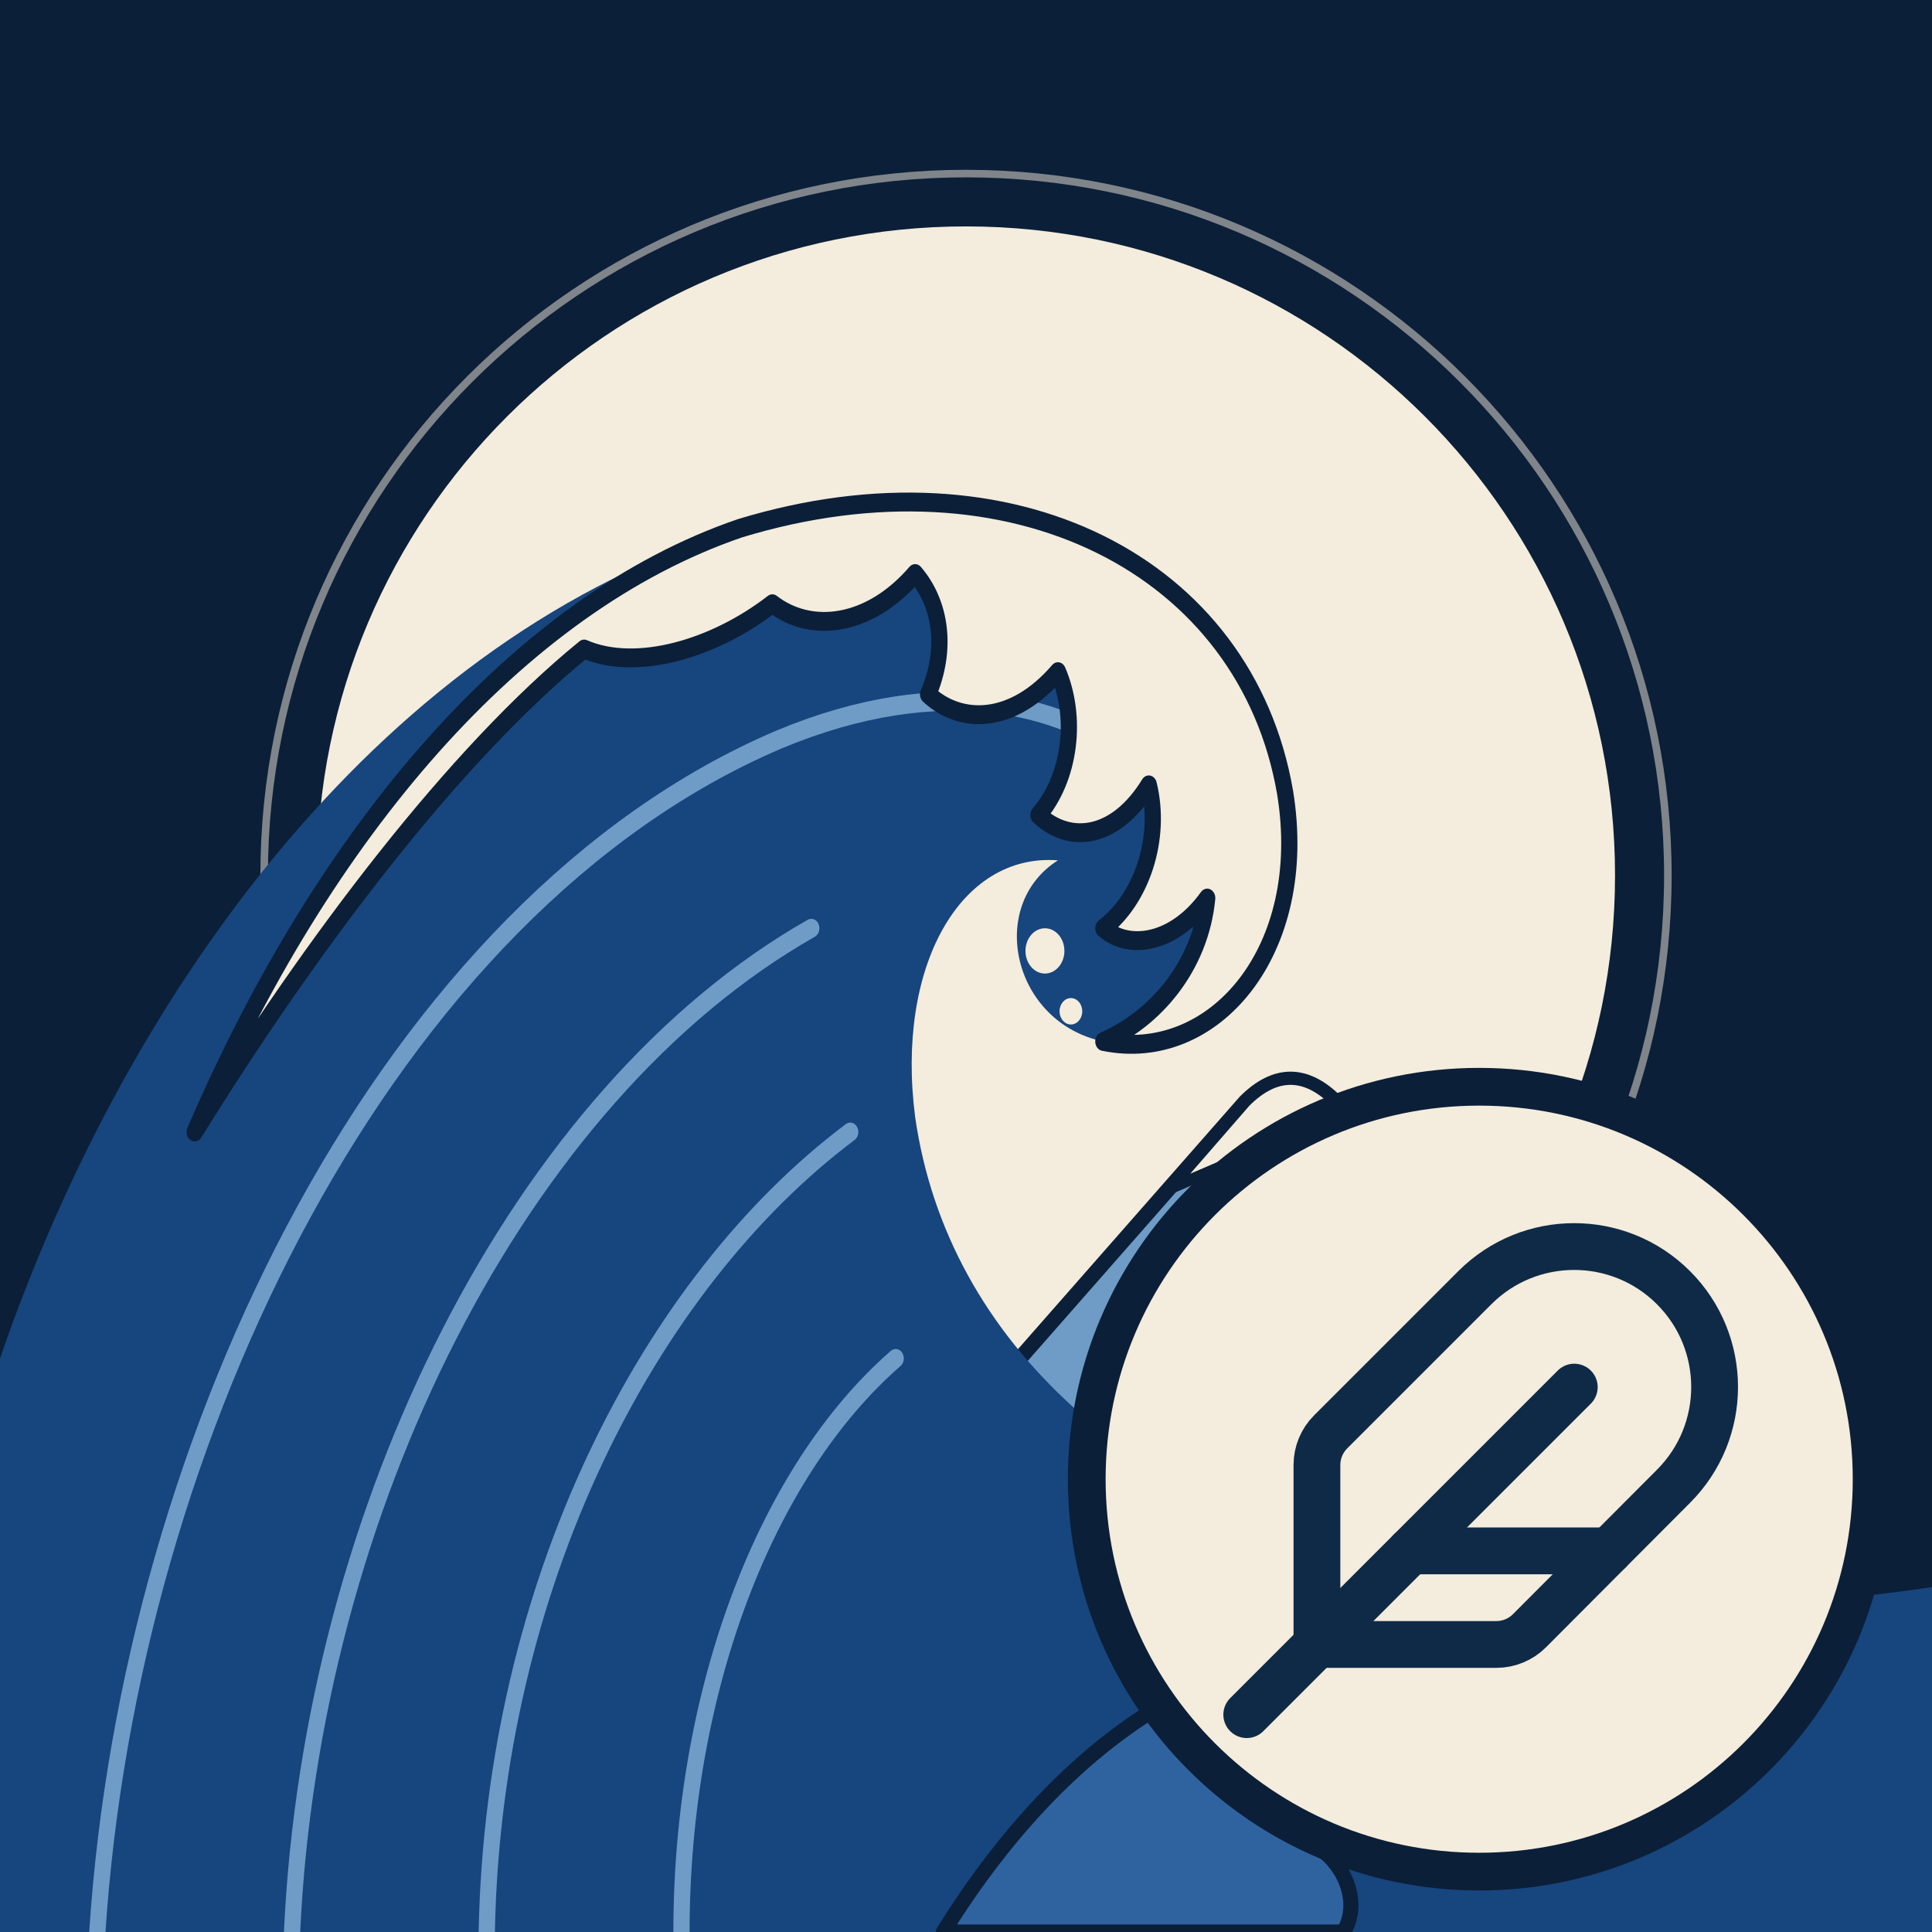
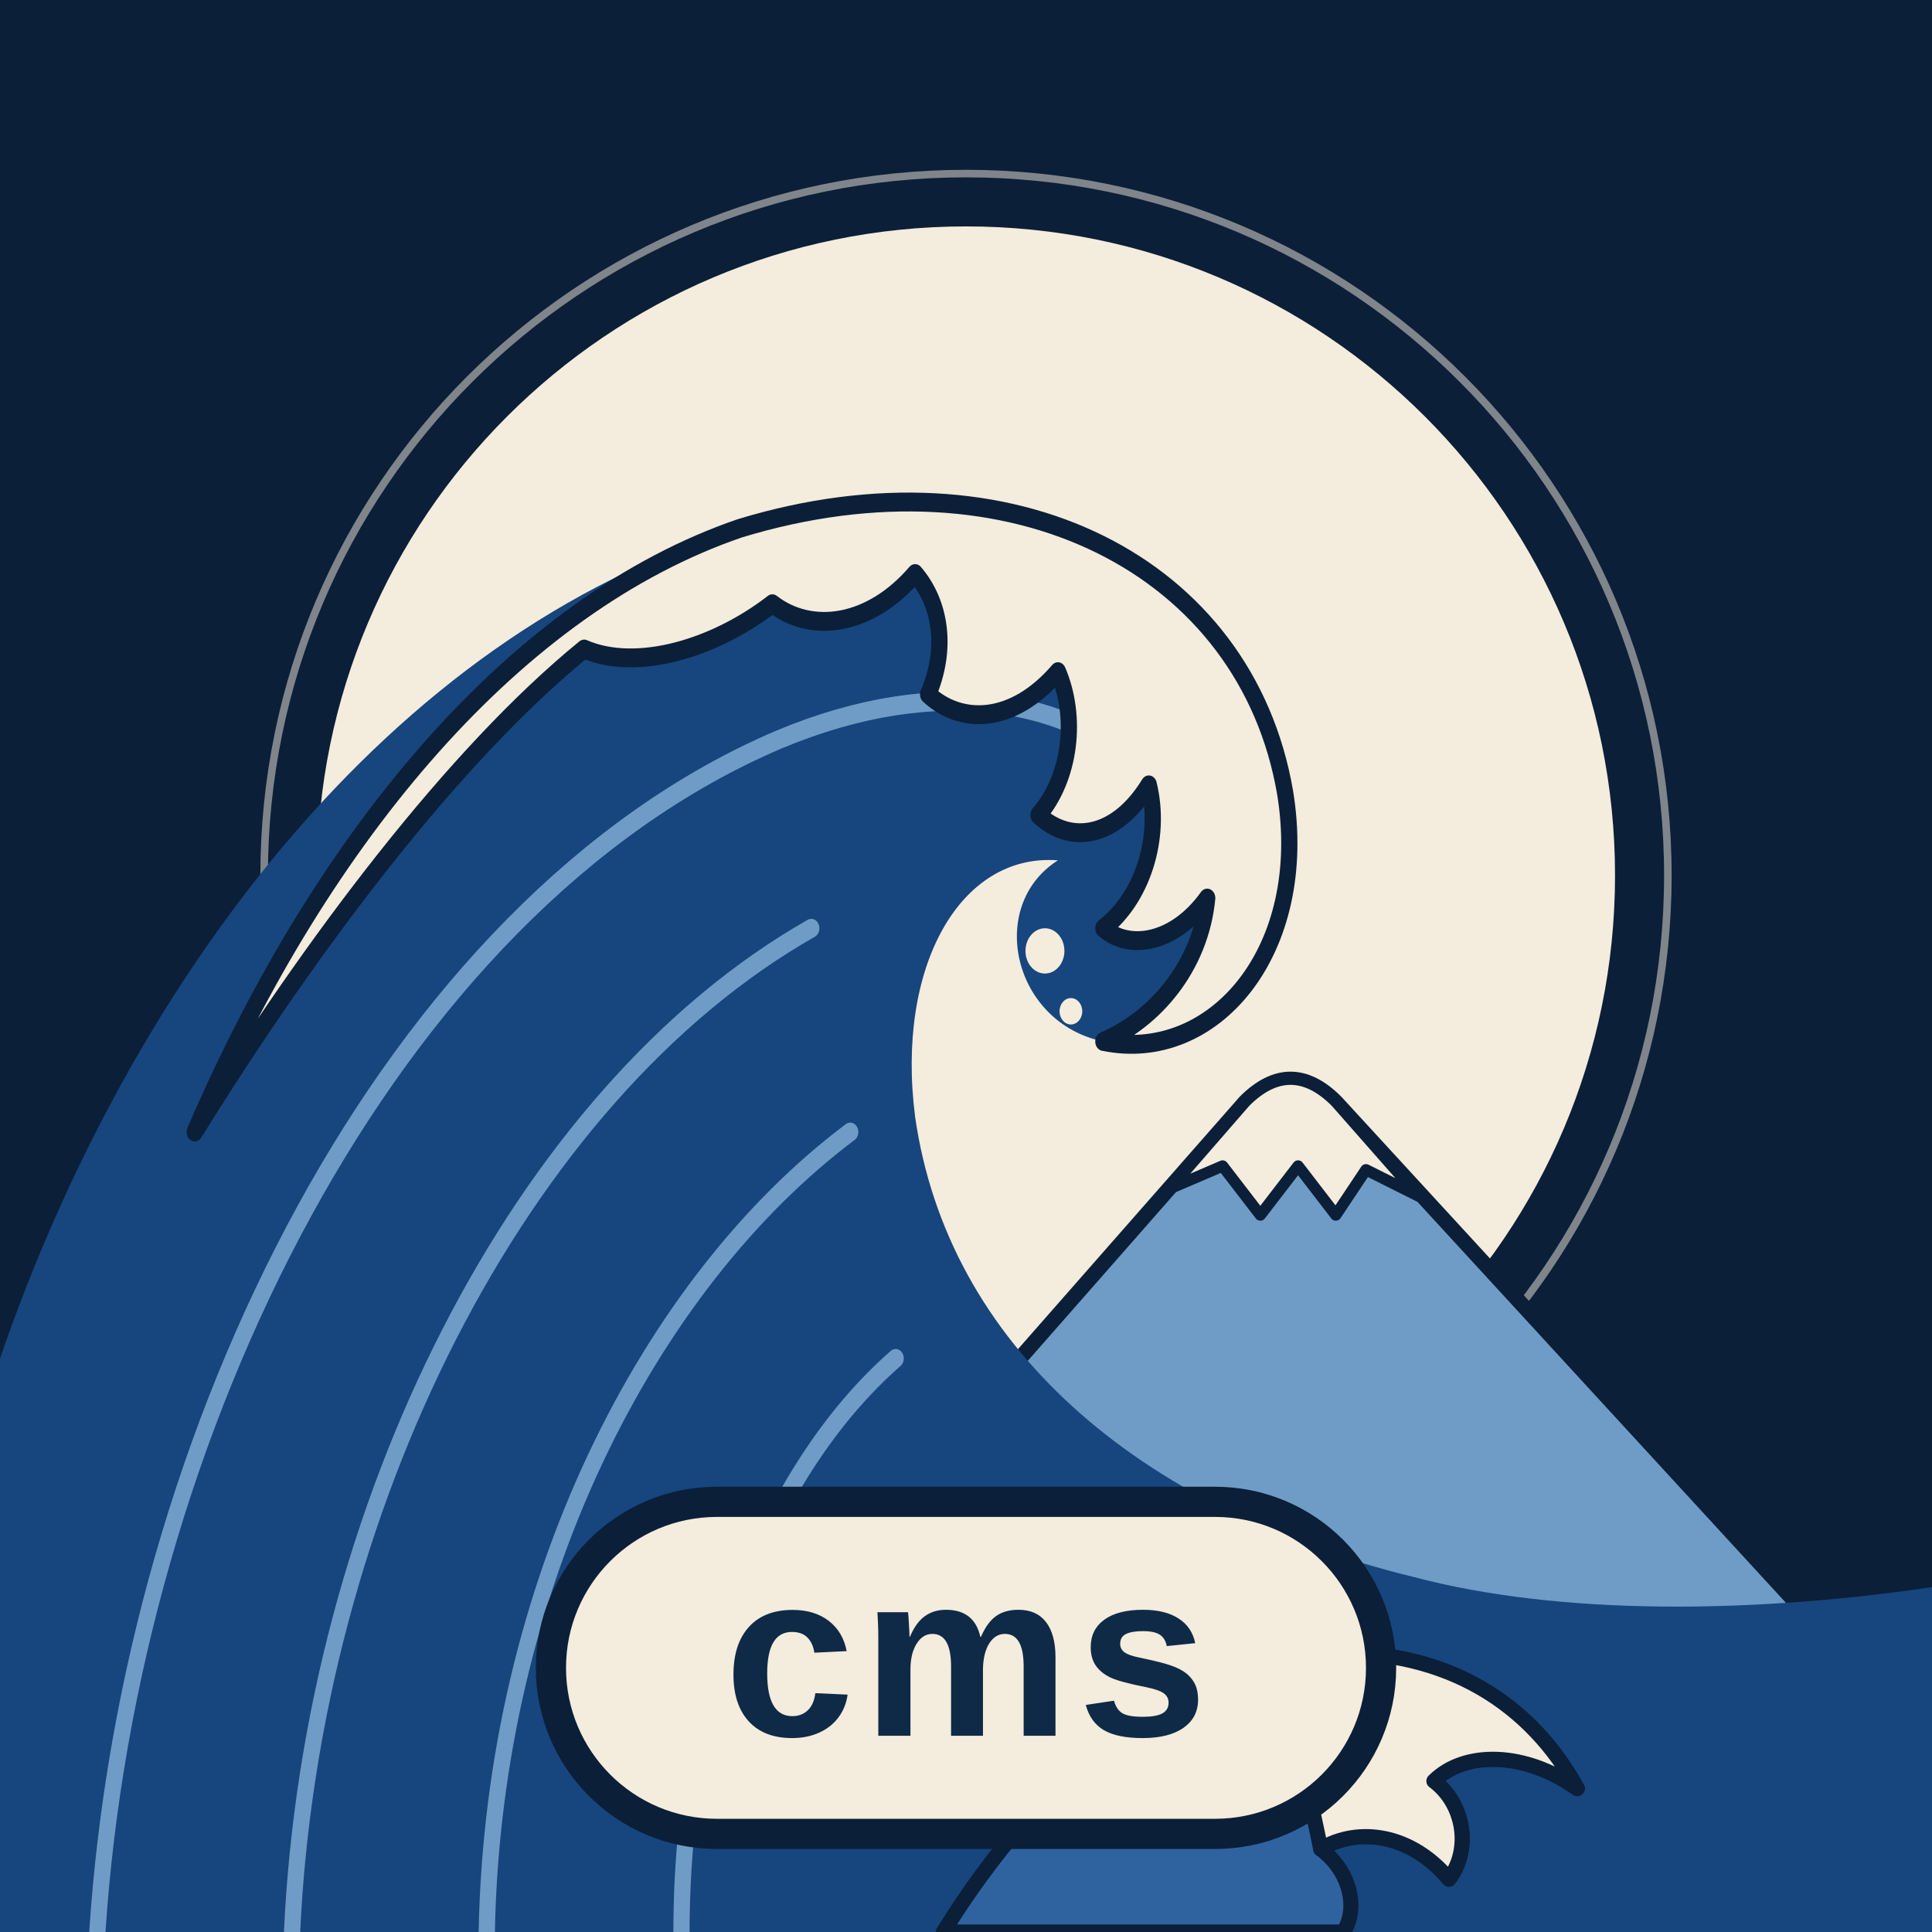
<svg xmlns="http://www.w3.org/2000/svg" viewBox="0 0 512 512">
  <defs>
    <clipPath id="c">
      <path id="body" d="M0 512 V360 C40 260 120 168 228 140 C312 118 384 150 396 210 C404 252 374 282 340 276 C312 271 304 240 326 228 C296 226 276 256 282 296 C292 356 350 400 436 418 C480 428 540 428 600 420 V512 Z" />
    </clipPath>
  </defs>
  <rect width="512" height="512" fill="#0b1f38" />
  <circle cx="256" cy="232" r="172" fill="#f4ecdc" />
  <circle cx="256" cy="232" r="186" fill="none" stroke="#f4ecdc" stroke-width="2" opacity="0.5" />
  <path d="M200 440 L330 292 Q342 280 354 292 L490 440 Z" fill="#6f9cc6" stroke="#0b1f38" stroke-width="4" stroke-linejoin="round" />
  <path d="M310 315 L330 292 Q342 280 354 292 L376 317 L362 310 L354 322 L344 309 L334 322 L324 309 Z" fill="#f4ecdc" stroke="#0b1f38" stroke-width="3" stroke-linejoin="round" />
  <g transform="scale(0.86 1)">
    <use href="#body" fill="#17457e" />
    <g clip-path="url(#c)" fill="none" stroke="#6f9cc6" stroke-width="5" stroke-linecap="round">
      <path d="M30 512 C40 380 120 240 240 196 C290 178 330 186 352 204" />
      <path d="M90 512 C96 400 160 290 250 246" />
      <path d="M150 512 C152 420 200 340 262 300" />
      <path d="M210 512 C210 448 236 390 276 360" />
    </g>
    <path d="M60 300 C100 220 160 160 228 140 C312 118 384 150 396 210 C404 252 374 282 340 276 C356 270 370 256 372 238 C362 250 348 252 340 246 C352 238 358 222 354 208 C344 222 330 224 320 216 C330 206 332 190 326 178 C312 192 296 192 286 184 C292 172 290 160 282 152 C268 166 250 168 238 160 C220 172 196 178 180 172 C140 200 96 250 60 300 Z" fill="#f4ecdc" stroke="#0b1f38" stroke-width="5" stroke-linejoin="round" />
    <g fill="#f4ecdc">
      <circle cx="322" cy="252" r="6" />
      <circle cx="310" cy="266" r="4" />
      <circle cx="330" cy="268" r="3.5" />
      <circle cx="300" cy="250" r="3" />
    </g>
  </g>
  <path d="M250 512 C276 470 312 440 352 438 C384 437 406 452 418 474 C404 464 388 464 380 472 C388 478 390 490 384 498 C374 486 360 484 350 490 C358 496 360 506 356 512 Z" fill="#2f63a0" stroke="#0b1f38" stroke-width="4" stroke-linejoin="round" />
  <path d="M352 438 C384 437 406 452 418 474 C404 464 388 464 380 472 C388 478 390 490 384 498 C374 486 360 484 350 490 C346 470 340 452 352 438 Z" fill="#f4ecdc" stroke="#0b1f38" stroke-width="4" stroke-linejoin="round" />
-   <circle cx="392" cy="392" r="104" fill="#f4ecdc" stroke="#0b1f38" stroke-width="10" />
-   <g transform="translate(318 318) scale(6.2)" fill="none" stroke="#0f2a47" stroke-width="2" stroke-linecap="round" stroke-linejoin="round">
-     <path d="M14.086 18.412A2 2 0 0112.67 19H5v-7.672a2 2 0 01.586-1.414L11.75 3.75a6 6 0 118.49 8.49z" />
-     <path d="M16 8 2 22" />
-     <path d="M17.488 15H9" />
-   </g>
+   <rect x="146" y="398" width="220" height="88" rx="44" fill="#f4ecdc" stroke="#0b1f38" stroke-width="8" />
+   <text x="256" y="460" text-anchor="middle" font-family="-apple-system, 'Helvetica Neue', Arial, sans-serif" font-size="62" font-weight="700" letter-spacing="2" fill="#0f2a47">cms</text>
</svg>
